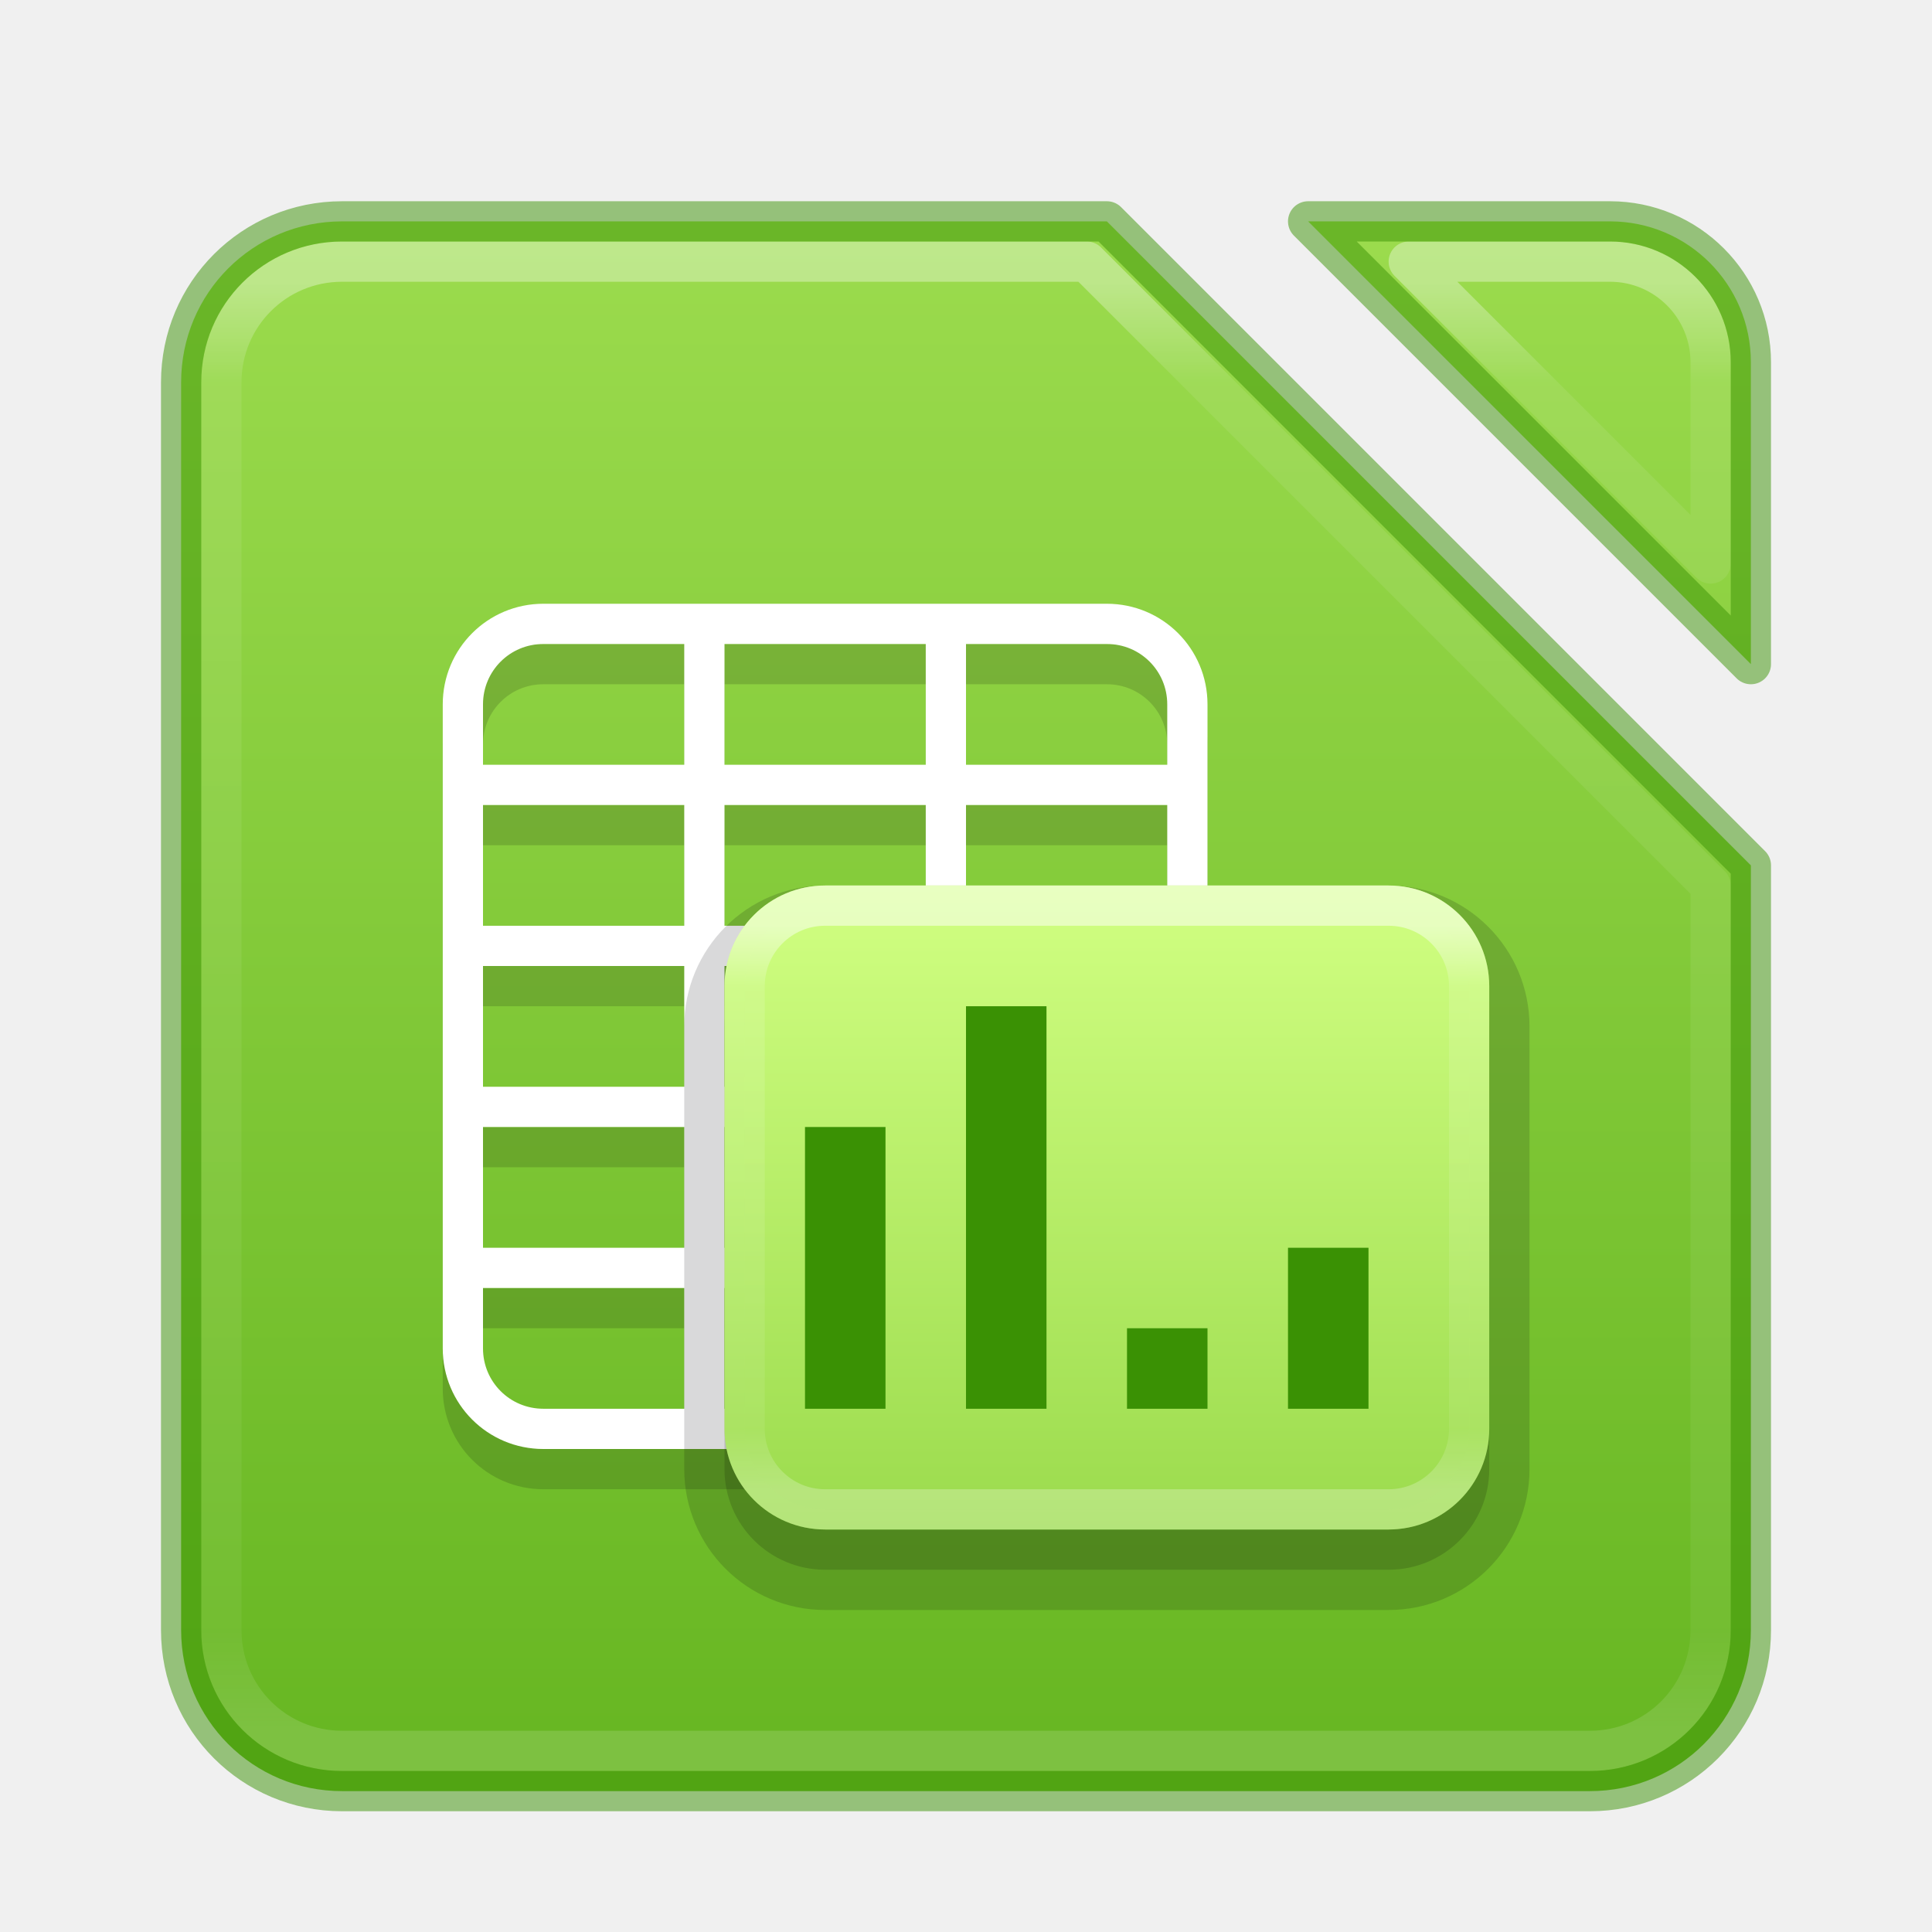
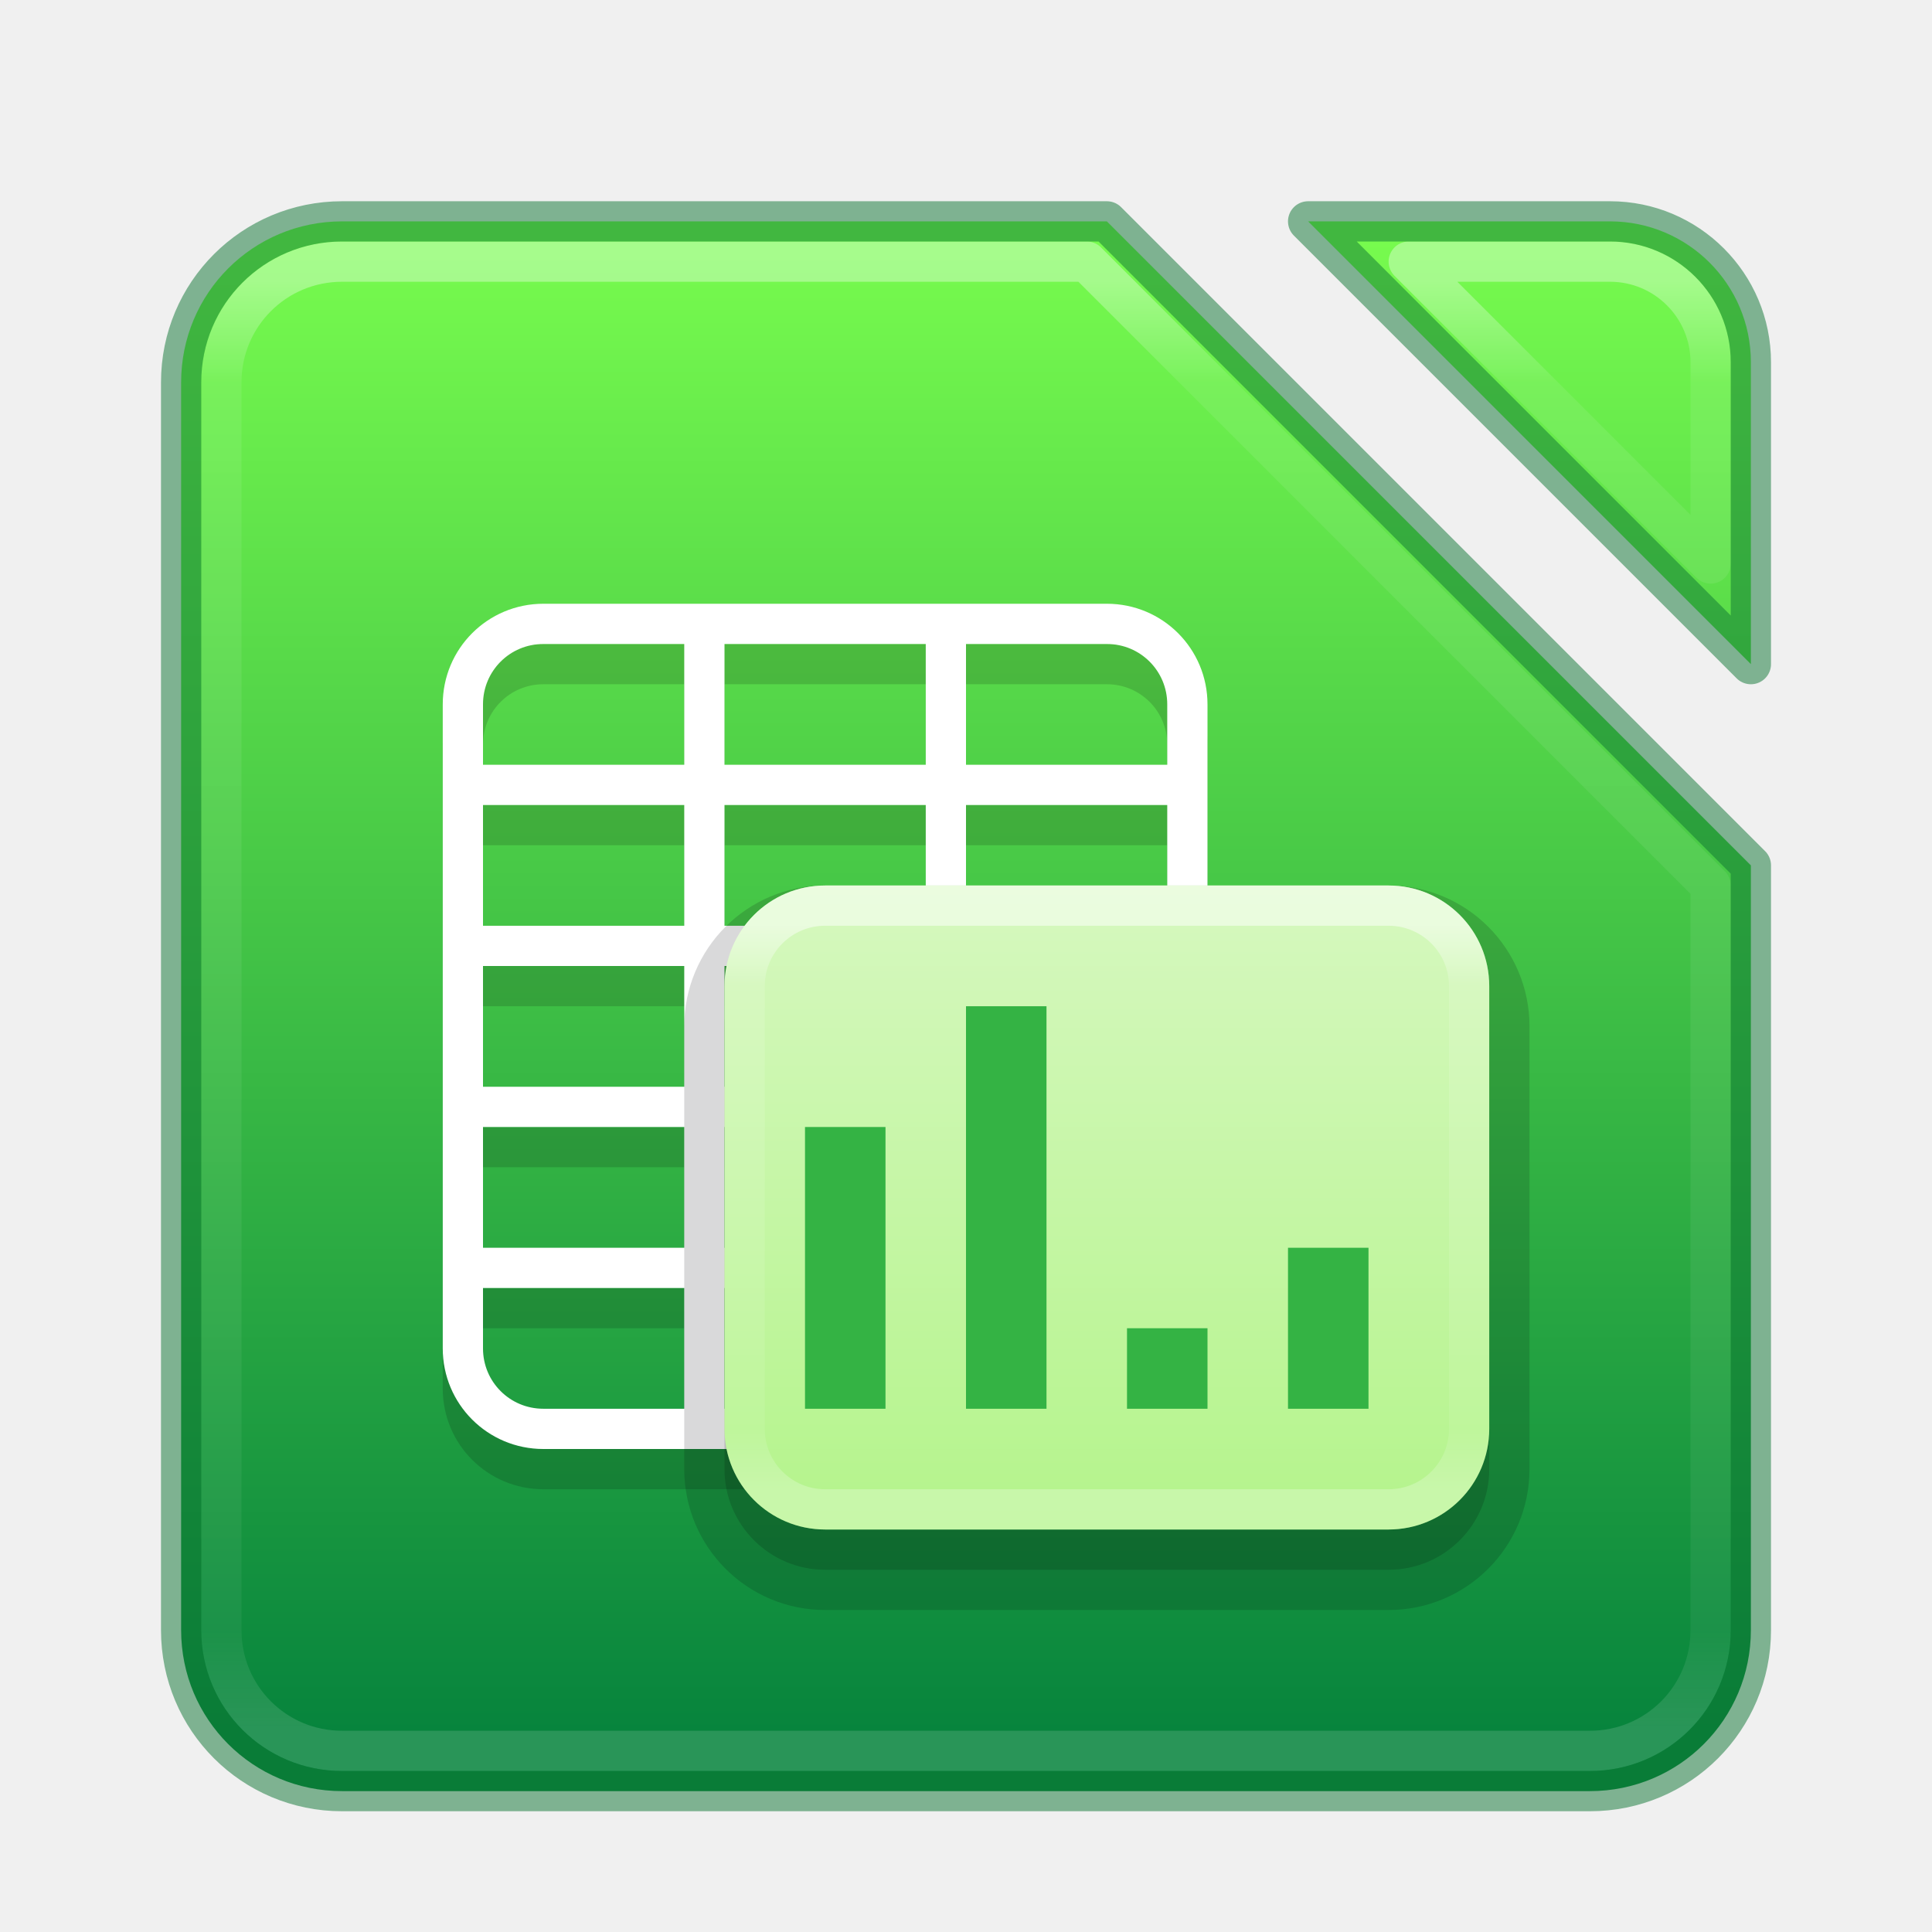
<svg xmlns="http://www.w3.org/2000/svg" xmlns:xlink="http://www.w3.org/1999/xlink" id="svg3489" height="48" width="48" version="1.1" xml:space="preserve">
  <defs id="defs3491">
+     <linearGradient id="linearGradient6">
+       <stop style="stop-color:#d6f8bf;stop-opacity:1;" offset="0" id="stop1" />
+       <stop style="stop-color:#b4f48b;stop-opacity:1;" offset="1" id="stop2" />
+     </linearGradient>
    <linearGradient id="linearGradient21">
-       <stop style="stop-color:#9bdb4d;stop-opacity:1;" offset="0" id="stop21" />
-       <stop style="stop-color:#68b723;stop-opacity:1;" offset="1" id="stop22" />
+       <stop style="stop-color:#77fb4e;stop-opacity:1;" offset="0" id="stop21" />
+       <stop style="stop-color:#07843d;stop-opacity:1;" offset="1" id="stop22" />
    </linearGradient>
    <linearGradient id="linearGradient19">
      <stop style="stop-color:#d1ff82;stop-opacity:1;" offset="0" id="stop19" />
      <stop style="stop-color:#9bdb4d;stop-opacity:1;" offset="1" id="stop20" />
    </linearGradient>
    <linearGradient id="linearGradient7">
      <stop style="stop-color:#ffffff;stop-opacity:1;" offset="0" id="stop7" />
      <stop style="stop-color:#ffffff;stop-opacity:0.25;" offset="0.107" id="stop10" />
      <stop style="stop-color:#ffffff;stop-opacity:0.15;" offset="0.893" id="stop11" />
      <stop style="stop-color:#ffffff;stop-opacity:0.5;" offset="1" id="stop9" />
    </linearGradient>
    <linearGradient id="linearGradient1201">
      <stop id="stop1193" style="stop-color:#ffffff;stop-opacity:1" offset="0" />
      <stop id="stop1195" style="stop-color:#ffffff;stop-opacity:0.235" offset="0.07" />
      <stop id="stop1197" style="stop-color:#ffffff;stop-opacity:0.157" offset="0.932" />
      <stop id="stop1199" style="stop-color:#ffffff;stop-opacity:0.392" offset="1" />
    </linearGradient>
    <linearGradient x1="39" y1="6" x2="39" y2="41.945" id="linearGradient3058-5" xlink:href="#linearGradient1201" gradientUnits="userSpaceOnUse" gradientTransform="translate(4e-6,1.000006)" />
    <style id="style1">.g{fill:#000;}.g,.h,.i{stroke-width:0px;}.h{fill:url(#e);}.i{fill:#fff;}</style>
    <style id="style1-6">.cls-1{fill:#fff;}</style>
    <style id="style1-67">.cls-1{fill:#fff;}</style>
    <style id="style1-56">.g{fill:#000;}.g,.h,.i{stroke-width:0px;}.h{fill:url(#e);}.i{fill:#fff;}</style>
    <style id="style1-7">.g{fill:#000;}.g,.h,.i{stroke-width:0px;}.h{fill:url(#e);}.i{fill:#fff;}</style>
    <style id="style1-5">.g{fill:#000;}.g,.h,.i{stroke-width:0px;}.h{fill:url(#e);}.i{fill:#fff;}</style>
    <style id="style1-3">.g{fill:#000;}.g,.h,.i{stroke-width:0px;}.h{fill:url(#e);}.i{fill:#fff;}</style>
    <style id="style1-6-1">.cls-1{fill:#fff;}</style>
    <style id="style1-2">.g{fill:#000;}.g,.h,.i{stroke-width:0px;}.h{fill:url(#e);}.i{fill:#fff;}</style>
    <style id="style1-6-8">.cls-1{fill:#fff;}</style>
    <style id="style1-0">.g{fill:#000;}.g,.h,.i{stroke-width:0px;}.h{fill:url(#e);}.i{fill:#fff;}</style>
    <style id="style1-7-23">.g{fill:#000;}.g,.h,.i{stroke-width:0px;}.h{fill:url(#e);}.i{fill:#fff;}</style>
    <style id="style1-5-7">.g{fill:#000;}.g,.h,.i{stroke-width:0px;}.h{fill:url(#e);}.i{fill:#fff;}</style>
    <style id="style1-3-2">.g{fill:#000;}.g,.h,.i{stroke-width:0px;}.h{fill:url(#e);}.i{fill:#fff;}</style>
    <style id="style1-6-28">.cls-1{fill:#fff;}</style>
    <style id="style1-62">.g{fill:#000;}.g,.h,.i{stroke-width:0px;}.h{fill:url(#e);}.i{fill:#fff;}</style>
    <style id="style1-6-9">.cls-1{fill:#fff;}</style>
    <style id="style1-67-1">.cls-1{fill:#fff;}</style>
    <style id="style1-56-2">.g{fill:#000;}.g,.h,.i{stroke-width:0px;}.h{fill:url(#e);}.i{fill:#fff;}</style>
    <style id="style1-7-1">.g{fill:#000;}.g,.h,.i{stroke-width:0px;}.h{fill:url(#e);}.i{fill:#fff;}</style>
    <style id="style1-5-2">.g{fill:#000;}.g,.h,.i{stroke-width:0px;}.h{fill:url(#e);}.i{fill:#fff;}</style>
    <style id="style1-3-7">.g{fill:#000;}.g,.h,.i{stroke-width:0px;}.h{fill:url(#e);}.i{fill:#fff;}</style>
    <style id="style1-6-1-9">.cls-1{fill:#fff;}</style>
    <style id="style1-2-3">.g{fill:#000;}.g,.h,.i{stroke-width:0px;}.h{fill:url(#e);}.i{fill:#fff;}</style>
    <style id="style1-6-8-1">.cls-1{fill:#fff;}</style>
    <style id="style1-79">.g{fill:#000;}.g,.h,.i{stroke-width:0px;}.h{fill:url(#e);}.i{fill:#fff;}</style>
    <style id="style1-7-2">.g{fill:#000;}.g,.h,.i{stroke-width:0px;}.h{fill:url(#e);}.i{fill:#fff;}</style>
    <style id="style1-5-0">.g{fill:#000;}.g,.h,.i{stroke-width:0px;}.h{fill:url(#e);}.i{fill:#fff;}</style>
    <style id="style1-53">.g{fill:#000;}.g,.h,.i{stroke-width:0px;}.h{fill:url(#e);}.i{fill:#fff;}</style>
    <style id="style1-6-2">.cls-1{fill:#fff;}</style>
    <style id="style1-67-3">.cls-1{fill:#fff;}</style>
    <style id="style1-675">.g{fill:#000;}.g,.h,.i{stroke-width:0px;}.h{fill:url(#e);}.i{fill:#fff;}</style>
    <style id="style1-7-3">.g{fill:#000;}.g,.h,.i{stroke-width:0px;}.h{fill:url(#e);}.i{fill:#fff;}</style>
    <style id="style1-5-5">.g{fill:#000;}.g,.h,.i{stroke-width:0px;}.h{fill:url(#e);}.i{fill:#fff;}</style>
    <style id="style1-3-9">.g{fill:#000;}.g,.h,.i{stroke-width:0px;}.h{fill:url(#e);}.i{fill:#fff;}</style>
    <style id="style1-6-6">.cls-1{fill:#fff;}</style>
    <style id="style1-70">.g{fill:#000;}.g,.h,.i{stroke-width:0px;}.h{fill:url(#e);}.i{fill:#fff;}</style>
    <style id="style1-6-3">.cls-1{fill:#fff;}</style>
    <style id="style1-74">.g{fill:#000;}.g,.h,.i{stroke-width:0px;}.h{fill:url(#e);}.i{fill:#fff;}</style>
    <style id="style1-6-99">.cls-1{fill:#fff;}</style>
    <style id="style1-67-4">.cls-1{fill:#fff;}</style>
    <style id="style1-53-2">.g{fill:#000;}.g,.h,.i{stroke-width:0px;}.h{fill:url(#e);}.i{fill:#fff;}</style>
    <style id="style1-6-5">.cls-1{fill:#fff;}</style>
    <style id="style1-67-6">.cls-1{fill:#fff;}</style>
    <style id="style1-56-5">.g{fill:#000;}.g,.h,.i{stroke-width:0px;}.h{fill:url(#e);}.i{fill:#fff;}</style>
    <style id="style1-7-34">.g{fill:#000;}.g,.h,.i{stroke-width:0px;}.h{fill:url(#e);}.i{fill:#fff;}</style>
    <style id="style1-5-9">.g{fill:#000;}.g,.h,.i{stroke-width:0px;}.h{fill:url(#e);}.i{fill:#fff;}</style>
    <style id="style1-3-0">.g{fill:#000;}.g,.h,.i{stroke-width:0px;}.h{fill:url(#e);}.i{fill:#fff;}</style>
    <style id="style1-6-1-2">.cls-1{fill:#fff;}</style>
    <style id="style1-2-0">.g{fill:#000;}.g,.h,.i{stroke-width:0px;}.h{fill:url(#e);}.i{fill:#fff;}</style>
    <style id="style1-6-8-19">.cls-1{fill:#fff;}</style>
    <style id="style1-9">.g{fill:#000;}.g,.h,.i{stroke-width:0px;}.h{fill:url(#e);}.i{fill:#fff;}</style>
    <style id="style1-6-22">.cls-1{fill:#fff;}</style>
    <style id="style1-67-8">.cls-1{fill:#fff;}</style>
    <style id="style1-56-9">.g{fill:#000;}.g,.h,.i{stroke-width:0px;}.h{fill:url(#e);}.i{fill:#fff;}</style>
    <style id="style1-7-7">.g{fill:#000;}.g,.h,.i{stroke-width:0px;}.h{fill:url(#e);}.i{fill:#fff;}</style>
    <style id="style1-5-3">.g{fill:#000;}.g,.h,.i{stroke-width:0px;}.h{fill:url(#e);}.i{fill:#fff;}</style>
    <style id="style1-3-6">.g{fill:#000;}.g,.h,.i{stroke-width:0px;}.h{fill:url(#e);}.i{fill:#fff;}</style>
    <style id="style1-6-1-1">.cls-1{fill:#fff;}</style>
    <style id="style1-2-2">.g{fill:#000;}.g,.h,.i{stroke-width:0px;}.h{fill:url(#e);}.i{fill:#fff;}</style>
    <style id="style1-6-8-9">.cls-1{fill:#fff;}</style>
    <style id="style1-0-0">.g{fill:#000;}.g,.h,.i{stroke-width:0px;}.h{fill:url(#e);}.i{fill:#fff;}</style>
    <style id="style1-7-23-6">.g{fill:#000;}.g,.h,.i{stroke-width:0px;}.h{fill:url(#e);}.i{fill:#fff;}</style>
    <style id="style1-5-7-6">.g{fill:#000;}.g,.h,.i{stroke-width:0px;}.h{fill:url(#e);}.i{fill:#fff;}</style>
    <style id="style1-3-2-4">.g{fill:#000;}.g,.h,.i{stroke-width:0px;}.h{fill:url(#e);}.i{fill:#fff;}</style>
    <style id="style1-6-28-6">.cls-1{fill:#fff;}</style>
    <style id="style1-62-0">.g{fill:#000;}.g,.h,.i{stroke-width:0px;}.h{fill:url(#e);}.i{fill:#fff;}</style>
    <style id="style1-6-9-7">.cls-1{fill:#fff;}</style>
    <style id="style1-67-1-0">.cls-1{fill:#fff;}</style>
    <style id="style1-56-2-1">.g{fill:#000;}.g,.h,.i{stroke-width:0px;}.h{fill:url(#e);}.i{fill:#fff;}</style>
    <style id="style1-7-1-0">.g{fill:#000;}.g,.h,.i{stroke-width:0px;}.h{fill:url(#e);}.i{fill:#fff;}</style>
    <style id="style1-5-2-1">.g{fill:#000;}.g,.h,.i{stroke-width:0px;}.h{fill:url(#e);}.i{fill:#fff;}</style>
    <style id="style1-3-7-3">.g{fill:#000;}.g,.h,.i{stroke-width:0px;}.h{fill:url(#e);}.i{fill:#fff;}</style>
    <style id="style1-6-1-9-7">.cls-1{fill:#fff;}</style>
    <style id="style1-2-3-7">.g{fill:#000;}.g,.h,.i{stroke-width:0px;}.h{fill:url(#e);}.i{fill:#fff;}</style>
    <style id="style1-6-8-1-2">.cls-1{fill:#fff;}</style>
    <style id="style1-79-1">.g{fill:#000;}.g,.h,.i{stroke-width:0px;}.h{fill:url(#e);}.i{fill:#fff;}</style>
    <style id="style1-7-2-0">.g{fill:#000;}.g,.h,.i{stroke-width:0px;}.h{fill:url(#e);}.i{fill:#fff;}</style>
    <style id="style1-5-0-3">.g{fill:#000;}.g,.h,.i{stroke-width:0px;}.h{fill:url(#e);}.i{fill:#fff;}</style>
    <style id="style1-53-6">.g{fill:#000;}.g,.h,.i{stroke-width:0px;}.h{fill:url(#e);}.i{fill:#fff;}</style>
    <style id="style1-6-2-7">.cls-1{fill:#fff;}</style>
    <style id="style1-67-3-8">.cls-1{fill:#fff;}</style>
    <style id="style1-675-8">.g{fill:#000;}.g,.h,.i{stroke-width:0px;}.h{fill:url(#e);}.i{fill:#fff;}</style>
    <style id="style1-7-3-6">.g{fill:#000;}.g,.h,.i{stroke-width:0px;}.h{fill:url(#e);}.i{fill:#fff;}</style>
    <style id="style1-5-5-0">.g{fill:#000;}.g,.h,.i{stroke-width:0px;}.h{fill:url(#e);}.i{fill:#fff;}</style>
    <style id="style1-3-9-4">.g{fill:#000;}.g,.h,.i{stroke-width:0px;}.h{fill:url(#e);}.i{fill:#fff;}</style>
    <style id="style1-6-6-6">.cls-1{fill:#fff;}</style>
    <style id="style1-70-7">.g{fill:#000;}.g,.h,.i{stroke-width:0px;}.h{fill:url(#e);}.i{fill:#fff;}</style>
    <style id="style1-6-3-6">.cls-1{fill:#fff;}</style>
    <linearGradient xlink:href="#linearGradient7" id="linearGradient9" x1="29" y1="25" x2="29" y2="39" gradientUnits="userSpaceOnUse" />
    <linearGradient xlink:href="#linearGradient19" id="linearGradient20" x1="29" y1="24" x2="29" y2="40" gradientUnits="userSpaceOnUse" />
    <linearGradient xlink:href="#linearGradient21" id="linearGradient22" x1="23" y1="6" x2="23" y2="43" gradientUnits="userSpaceOnUse" />
    <linearGradient xlink:href="#linearGradient19" id="linearGradient2" gradientUnits="userSpaceOnUse" x1="29" y1="24" x2="29" y2="40" />
-     <linearGradient xlink:href="#linearGradient19" id="linearGradient3" gradientUnits="userSpaceOnUse" x1="29" y1="24" x2="29" y2="40" />
-     <linearGradient xlink:href="#linearGradient19" id="linearGradient4" gradientUnits="userSpaceOnUse" x1="29" y1="24" x2="29" y2="40" />
-     <linearGradient xlink:href="#linearGradient19" id="linearGradient5" gradientUnits="userSpaceOnUse" x1="29" y1="24" x2="29" y2="40" />
+     <linearGradient xlink:href="#linearGradient6" id="linearGradient3" gradientUnits="userSpaceOnUse" x1="29" y1="24" x2="29" y2="40" />
  </defs>
  <path id="rect9" style="opacity:1;fill:url(#linearGradient22);stroke-linecap:round;stroke-linejoin:round" d="M 8.5 5.5 C 6.284 5.5 4.5 7.284 4.5 9.5 L 4.5 40.5 C 4.5 42.716 6.284 44.5 8.5 44.5 L 39.5 44.5 C 41.716 44.5 43.5 42.716 43.5 40.5 L 43.5 21.5 L 27.5 5.5 L 8.5 5.5 z M 32.5 5.5 L 43.5 16.5 L 43.5 9 A 3.5 3.5 0 0 0 40 5.5 L 32.5 5.5 z " />
  <path id="path18" style="opacity:0.35;fill:none;stroke:url(#linearGradient3058-5);stroke-linecap:round;stroke-linejoin:round" d="M 8.5 6.5 C 6.838 6.5 5.5 7.838 5.5 9.5 L 5.5 40.5 C 5.5 42.162 6.838 43.5 8.5 43.5 L 39.5 43.5 C 41.162 43.5 42.5 42.162 42.5 40.5 L 42.5 22 L 27 6.5 L 8.5 6.5 z M 35 6.5 L 42.5 14 L 42.5 9 A 2.5 2.5 0 0 0 40 6.5 L 35 6.5 z " />
-   <path id="path8" style="color:#000000;font-variation-settings:normal;display:inline;overflow:visible;visibility:visible;opacity:1;vector-effect:none;fill:none;fill-opacity:1;fill-rule:nonzero;stroke:#3a9104;stroke-width:1;stroke-linecap:butt;stroke-linejoin:round;stroke-miterlimit:4;stroke-dasharray:none;stroke-dashoffset:0;stroke-opacity:0.502;marker:none;enable-background:accumulate;stop-color:#000000;stop-opacity:1" d="M 8.5 5.5 C 6.284 5.5 4.5 7.284 4.5 9.5 L 4.5 40.5 C 4.5 42.716 6.284 44.5 8.5 44.5 L 39.5 44.5 C 41.716 44.5 43.5 42.716 43.5 40.5 L 43.5 21.5 L 27.5 5.5 L 8.5 5.5 z M 32.5 5.5 L 43.5 16.5 L 43.5 9 A 3.5 3.5 0 0 0 40 5.5 L 32.5 5.5 z " />
+   <path id="path8" style="color:#000000;font-variation-settings:normal;display:inline;overflow:visible;visibility:visible;opacity:1;vector-effect:none;fill:none;fill-opacity:1;fill-rule:nonzero;stroke:#0c7433;stroke-width:1;stroke-linecap:butt;stroke-linejoin:round;stroke-miterlimit:4;stroke-dasharray:none;stroke-dashoffset:0;stroke-opacity:0.5;marker:none;enable-background:accumulate;stop-color:#000000;stop-opacity:1" d="M 8.5 5.5 C 6.284 5.5 4.5 7.284 4.5 9.5 L 4.5 40.5 C 4.5 42.716 6.284 44.5 8.5 44.5 L 39.5 44.5 C 41.716 44.5 43.5 42.716 43.5 40.5 L 43.5 21.5 L 27.5 5.5 L 8.5 5.5 z M 32.5 5.5 L 43.5 16.5 L 43.5 9 A 3.5 3.5 0 0 0 40 5.5 L 32.5 5.5 z " />
  <g id="g1" transform="translate(2,-2)">
    <path id="path17" style="opacity:0.15;fill:none;stroke:#000000;stroke-width:1;stroke-linejoin:round;stroke-dasharray:none;stroke-opacity:1" d="m 21.5,18.5 v 20 m -6,-20 v 20 m -6,-4 h 18 m -18,-4 h 18 m -18,-4 h 18 m -18,-4 h 18 m -16,-4 h 14 c 1.108,0 2,0.892 2,2 v 16 c 0,1.108 -0.892,2 -2,2 h -14 c -1.108,0 -2,-0.892 -2,-2 v -16 c 0,-1.108 0.892,-2 2,-2 z" />
    <path id="path6" style="opacity:1;fill:none;stroke:#ffffff;stroke-width:1;stroke-linejoin:round;stroke-dasharray:none;stroke-opacity:1" d="m 21.5,17.5 v 20 m -6,-20 v 20 m -6,-4 h 18 m -18,-4 h 18 m -18,-4 h 18 m -18,-4 h 18 m -16,-4 h 14 c 1.108,0 2,0.892 2,2 v 16 c 0,1.108 -0.892,2 -2,2 h -14 c -1.108,0 -2,-0.892 -2,-2 v -16 c 0,-1.108 0.892,-2 2,-2 z" />
  </g>
  <g id="g11" style="fill:url(#linearGradient20)" transform="translate(-2,-2)">
    <rect style="opacity:0.15;fill:url(#linearGradient2);stroke:#000206;stroke-width:2;stroke-linejoin:round;stroke-dasharray:none;stroke-opacity:1" id="rect12" width="19" height="16" x="20" y="25" rx="2.5" ry="2.5" />
    <rect style="opacity:0.15;fill:#000000;fill-opacity:1;stroke:none;stroke-width:1;stroke-linejoin:round;stroke-dasharray:none;stroke-opacity:1" id="rect11" width="19" height="16" x="20" y="25" rx="2.5" ry="2.5" />
    <rect style="opacity:1;fill:url(#linearGradient3);stroke:none;stroke-width:1;stroke-linejoin:round;stroke-dasharray:none;stroke-opacity:1" id="rect6" width="19" height="16" x="20" y="24" rx="2.5" ry="2.5" />
-     <rect style="opacity:0.5;fill:url(#linearGradient4);stroke:url(#linearGradient9);stroke-width:1;stroke-linejoin:round;stroke-dasharray:none;stroke-opacity:1" id="rect7" width="18" height="15" x="20.5" y="24.5" rx="2" ry="2" />
-     <path id="path16" style="opacity:1;fill:url(#linearGradient5);stroke:#3a9104;stroke-width:2;stroke-linejoin:round;stroke-dasharray:none;stroke-opacity:1" d="m 35,37 v -4 m -4,4 v -2 m -4,2 V 27 m -4,10 v -7" />
+     <rect style="opacity:0.5;fill:none;stroke:url(#linearGradient9);stroke-width:1;stroke-linejoin:round;stroke-dasharray:none;stroke-opacity:1" id="rect7" width="18" height="15" x="20.5" y="24.5" rx="2" ry="2" />
+     <path id="path16" style="opacity:1;fill:none;stroke:#34b344;stroke-width:2;stroke-linejoin:round;stroke-dasharray:none;stroke-opacity:1" d="m 35,37 v -4 m -4,4 v -2 m -4,2 V 27 m -4,10 v -7" />
  </g>
</svg>
